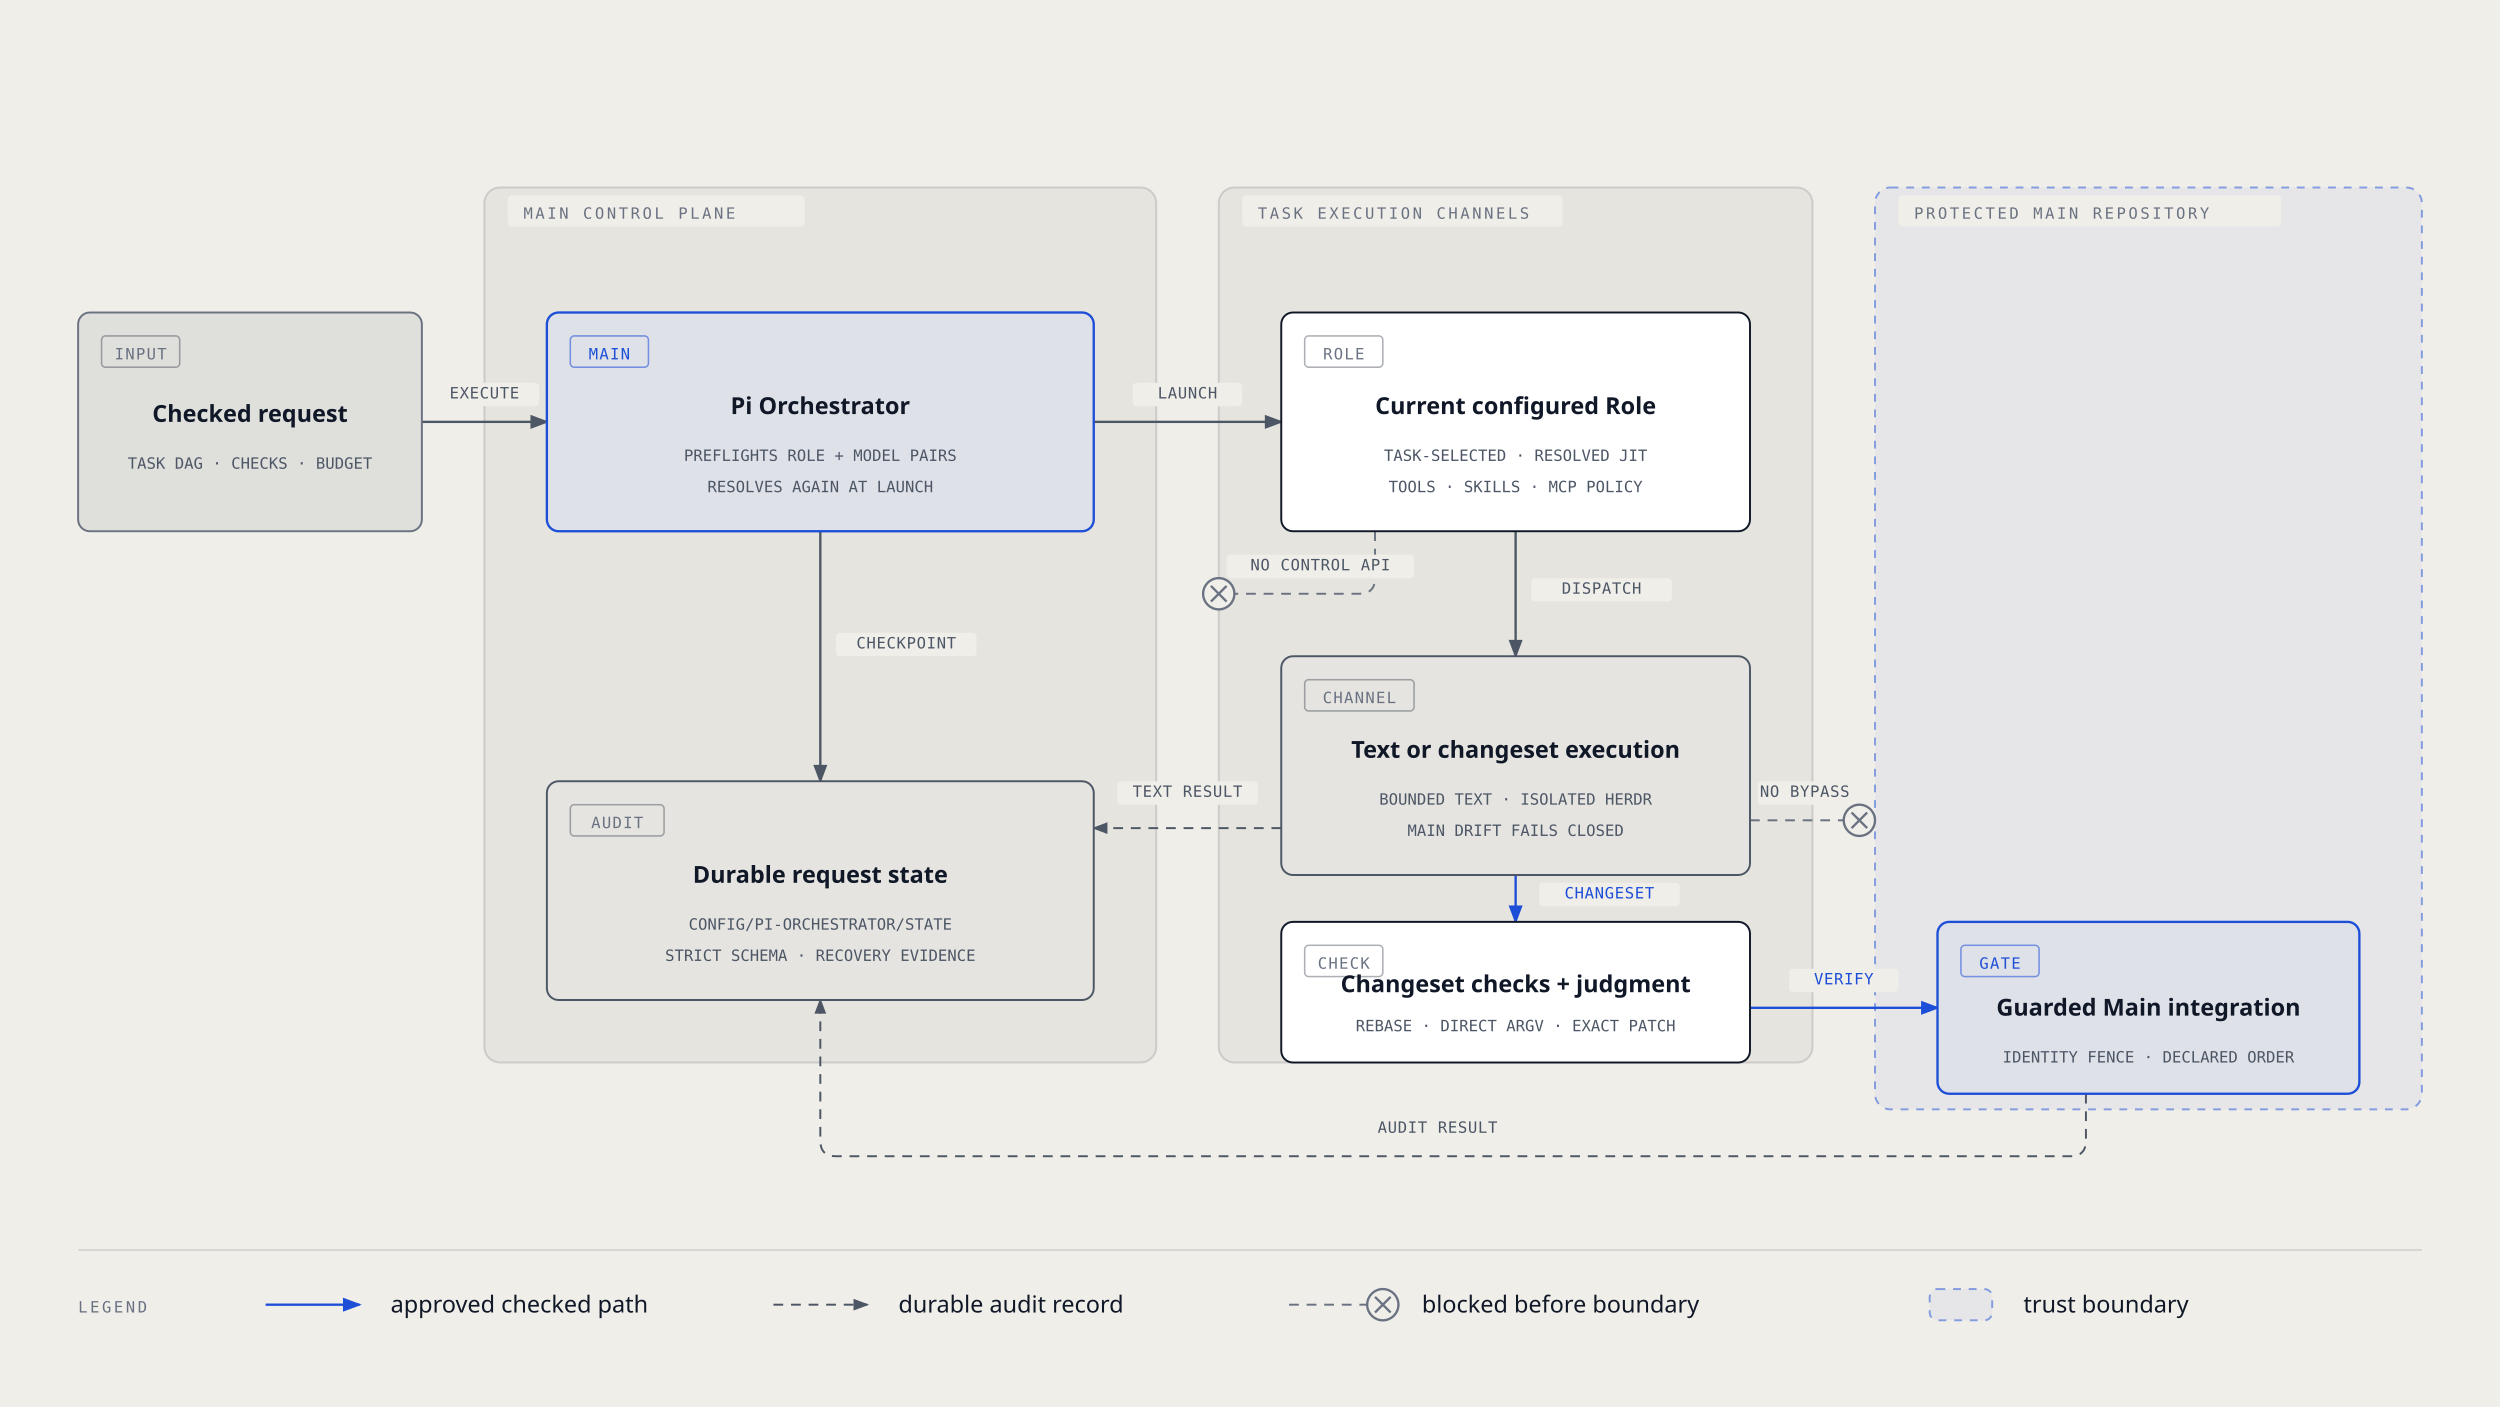
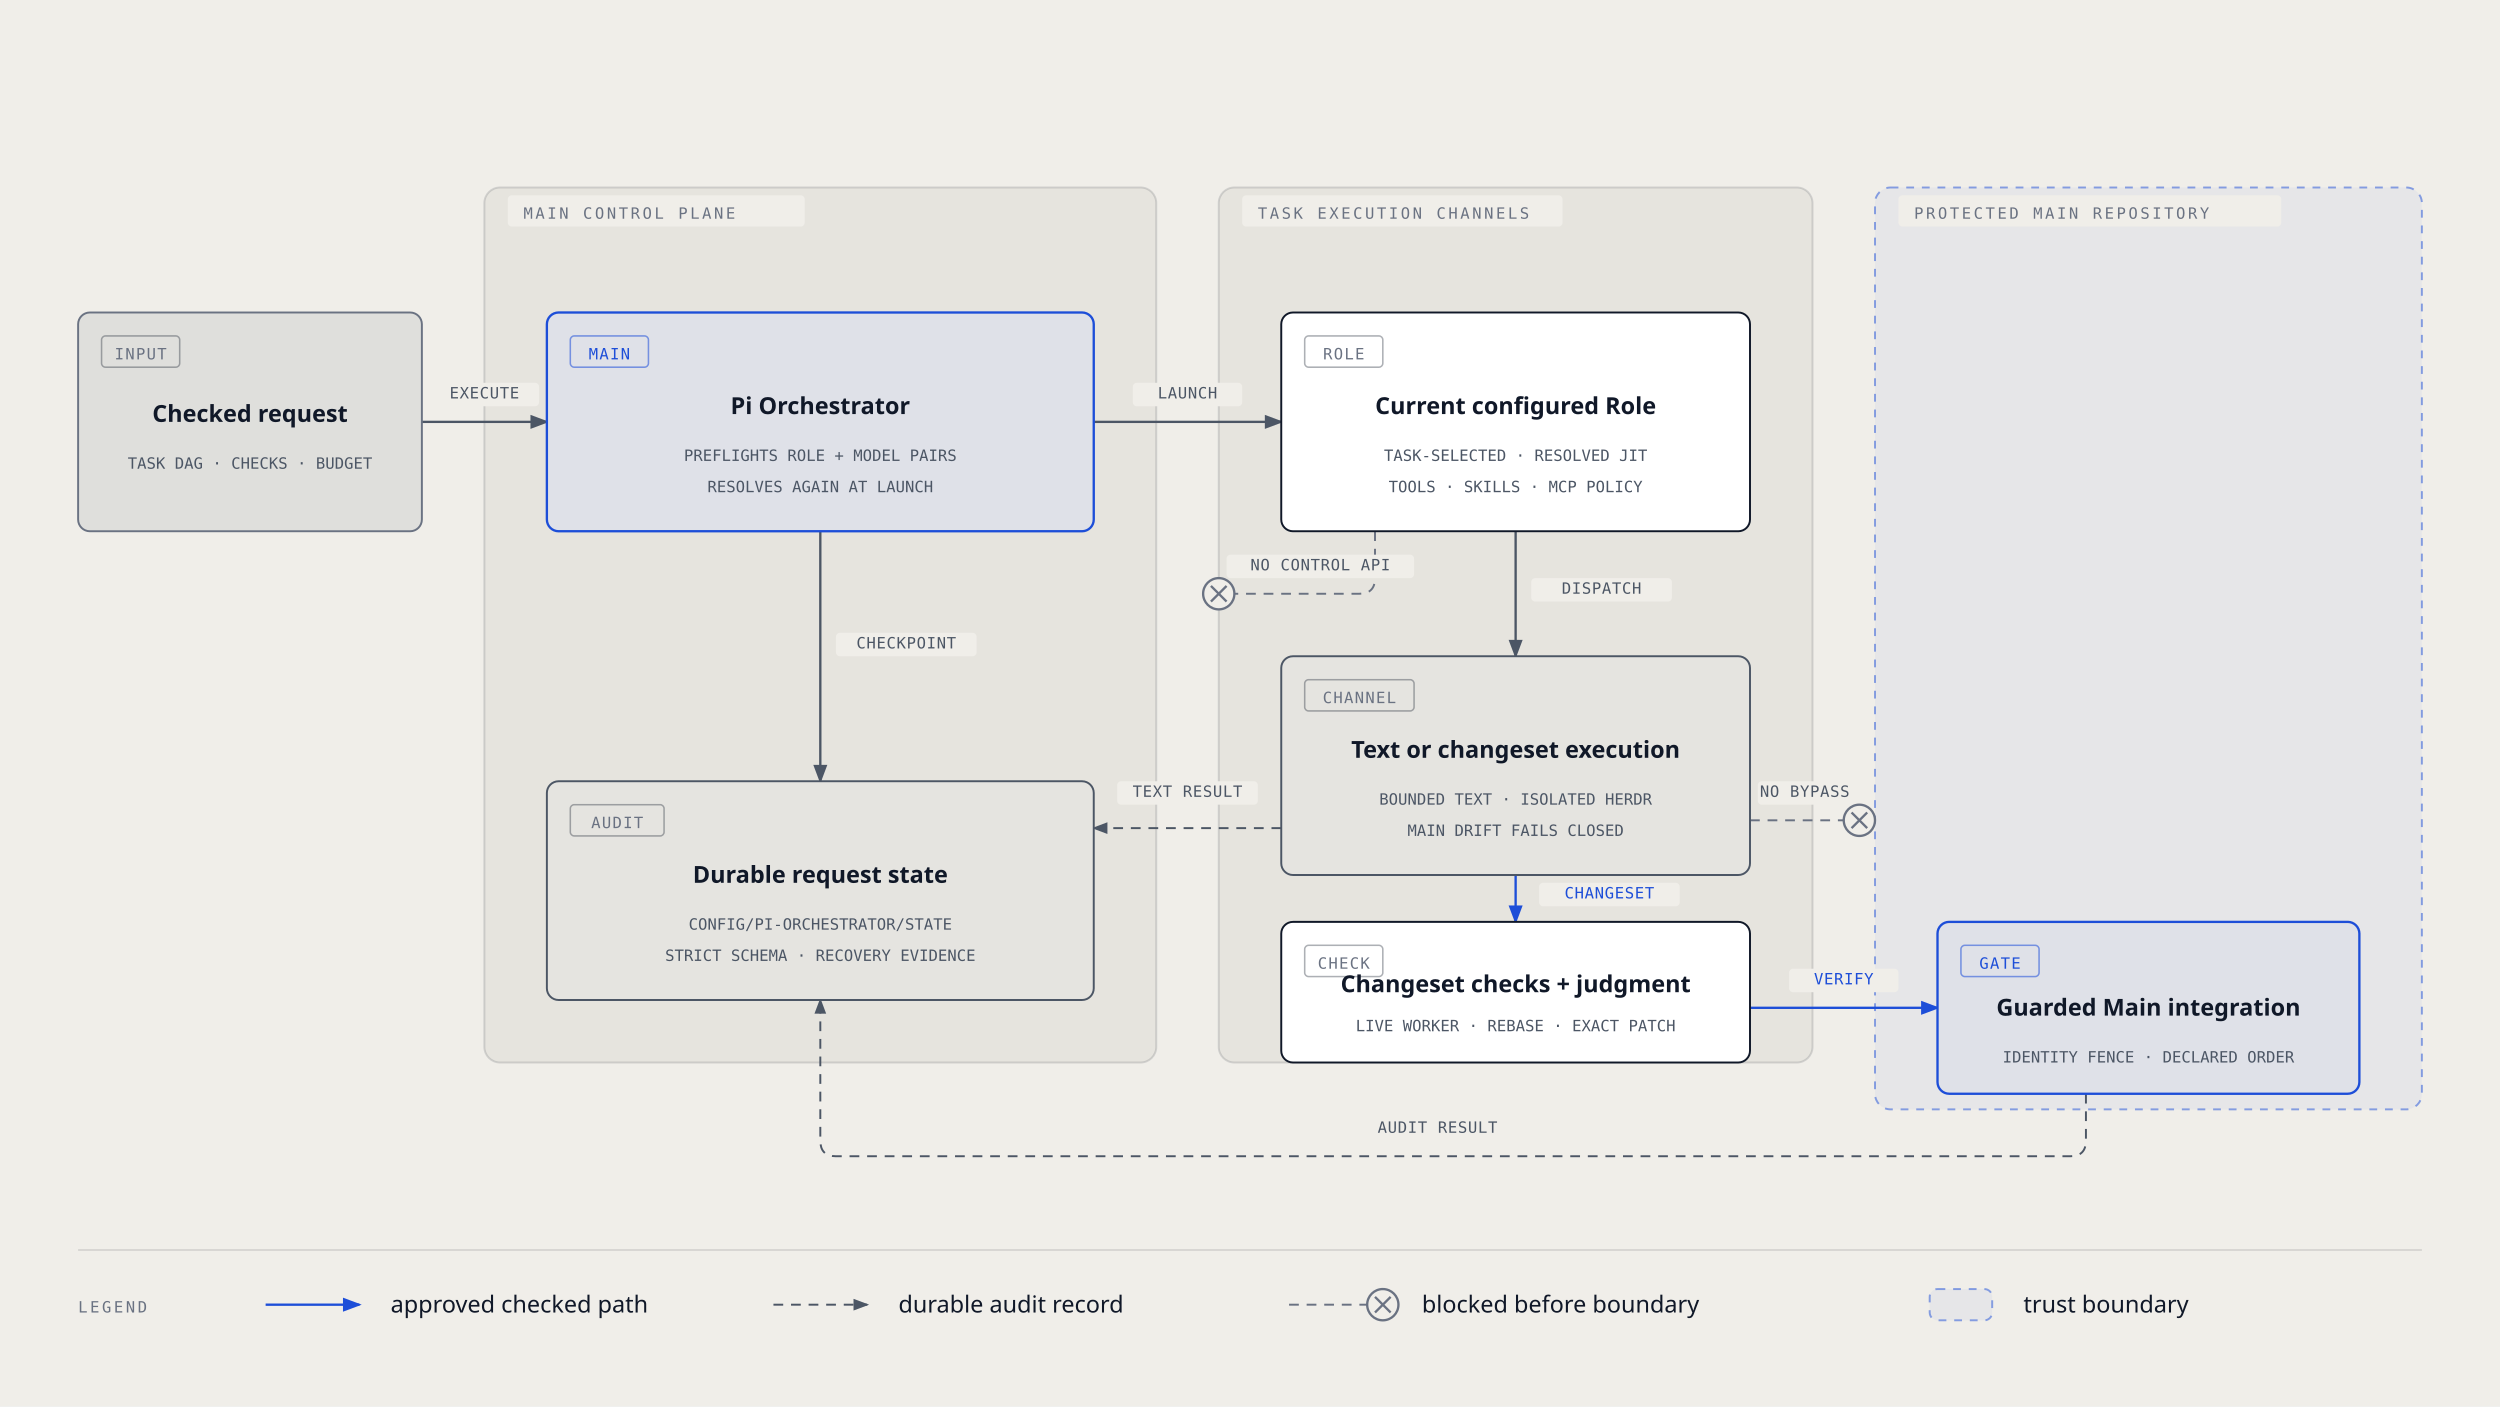
<svg xmlns="http://www.w3.org/2000/svg" width="1280" height="720" viewBox="0 0 1280 720" role="img" aria-labelledby="orchestration-architecture-title orchestration-architecture-desc">
  <defs>
    <style>
          .zone { fill: #e6e4de; stroke: #101828; stroke-opacity: .141; stroke-width: 1; }
          .zone-protected { fill: #1d4ed8; fill-opacity: .05; stroke: #1d4ed8; stroke-opacity: .50; stroke-width: 1; stroke-dasharray: 4 4; }
          .zone-label { fill: #6a7282; font: 500 8px 'Geist Mono', monospace; letter-spacing: .16em; }
          .node-mask { fill: #f0eee9; }
          .node { fill: #ffffff; stroke: #101828; stroke-width: 1; }
          .node-input { fill: #4c5665; fill-opacity: .10; stroke: #6a7282; stroke-width: 1; }
          .node-store { fill: #101828; fill-opacity: .05; stroke: #4c5665; stroke-width: 1; }
          .node-focal { fill: #1d4ed8; fill-opacity: .08; stroke: #1d4ed8; stroke-width: 1.2; }
          .tag { fill: none; stroke: #101828; stroke-opacity: .34; stroke-width: .8; }
          .tag-focal { fill: none; stroke: #1d4ed8; stroke-opacity: .55; stroke-width: .8; }
          .tag-text { fill: #6a7282; font: 500 8px 'Geist Mono', monospace; letter-spacing: .08em; text-anchor: middle; }
          .tag-text-focal { fill: #1d4ed8; font: 500 8px 'Geist Mono', monospace; letter-spacing: .08em; text-anchor: middle; }
          .name { fill: #101828; font: 600 12px 'Geist', sans-serif; text-anchor: middle; }
          .sub { fill: #4c5665; font: 400 8px 'Geist Mono', monospace; text-anchor: middle; }
          .edge { fill: none; stroke: #4c5665; stroke-width: 1.2; marker-end: url(#arrow); }
          .edge-approved { fill: none; stroke: #1d4ed8; stroke-width: 1.2; marker-end: url(#arrow-accent); }
          .edge-audit { fill: none; stroke: #4c5665; stroke-width: 1; stroke-dasharray: 5 4; marker-end: url(#arrow); }
          .edge-blocked { fill: none; stroke: #6a7282; stroke-width: 1; stroke-dasharray: 5 4; }
          .label-mask { fill: #f0eee9; }
          .label { fill: #4c5665; font: 500 8px 'Geist Mono', monospace; letter-spacing: .04em; text-anchor: middle; }
          .label-approved { fill: #1d4ed8; font: 500 8px 'Geist Mono', monospace; letter-spacing: .04em; text-anchor: middle; }
          .stop { fill: #f0eee9; stroke: #6a7282; stroke-width: 1.2; }
          .stop-mark { stroke: #6a7282; stroke-width: 1.2; }
          .legend { fill: #101828; font: 400 12px 'Geist', sans-serif; }
          .legend-label { fill: #6a7282; font: 500 8px 'Geist Mono', monospace; letter-spacing: .16em; }
        </style>
    <marker id="arrow" markerWidth="8" markerHeight="6" refX="7" refY="3" orient="auto">
      <polygon points="0 0,8 3,0 6" fill="#4c5665" />
    </marker>
    <marker id="arrow-accent" markerWidth="8" markerHeight="6" refX="7" refY="3" orient="auto">
      <polygon points="0 0,8 3,0 6" fill="#1d4ed8" />
    </marker>
    <marker id="arrow-link" markerWidth="8" markerHeight="6" refX="7" refY="3" orient="auto">
      <polygon points="0 0,8 3,0 6" fill="#1d4ed8" />
    </marker>
  </defs>
  <rect width="1280" height="720" fill="#f0eee9" />
  <rect class="zone" x="248" y="96" width="344" height="448" rx="8" />
  <rect class="label-mask" x="260" y="100" width="152" height="16" rx="2" />
  <text class="zone-label" x="268" y="112">MAIN CONTROL PLANE</text>
  <rect class="zone" x="624" y="96" width="304" height="448" rx="8" />
  <rect class="label-mask" x="636" y="100" width="164" height="16" rx="2" />
  <text class="zone-label" x="644" y="112">TASK EXECUTION CHANNELS</text>
  <rect class="zone-protected" x="960" y="96" width="280" height="472" rx="8" />
  <rect class="label-mask" x="972" y="100" width="196" height="16" rx="2" />
  <text class="zone-label" x="980" y="112">PROTECTED MAIN REPOSITORY</text>
  <line class="edge" x1="216" y1="216" x2="280" y2="216" />
  <line class="edge" x1="560" y1="216" x2="656" y2="216" />
  <line class="edge" x1="420" y1="272" x2="420" y2="400" />
  <line class="edge" x1="776" y1="272" x2="776" y2="336" />
  <line class="edge-approved" x1="776" y1="448" x2="776" y2="472" />
  <line class="edge-audit" x1="656" y1="424" x2="560" y2="424" />
  <line class="edge-approved" x1="896" y1="516" x2="992" y2="516" />
  <path class="edge-audit" d="M1068 560 V584 Q1068 592 1060 592 H428 Q420 592 420 584 V512" />
  <path class="edge-blocked" d="M704 272 V296 Q704 304 696 304 H624" />
  <circle class="stop" cx="624" cy="304" r="8" />
  <line class="stop-mark" x1="620" y1="300" x2="628" y2="308" />
  <line class="stop-mark" x1="628" y1="300" x2="620" y2="308" />
  <line class="edge-blocked" x1="896" y1="420" x2="952" y2="420" />
  <circle class="stop" cx="952" cy="420" r="8" />
  <line class="stop-mark" x1="948" y1="416" x2="956" y2="424" />
  <line class="stop-mark" x1="956" y1="416" x2="948" y2="424" />
  <rect class="label-mask" x="220" y="196" width="56" height="12" rx="2" />
  <text class="label" x="248" y="204">EXECUTE</text>
  <rect class="label-mask" x="580" y="196" width="56" height="12" rx="2" />
  <text class="label" x="608" y="204">LAUNCH</text>
  <rect class="label-mask" x="428" y="324" width="72" height="12" rx="2" />
  <text class="label" x="464" y="332">CHECKPOINT</text>
  <rect class="label-mask" x="784" y="296" width="72" height="12" rx="2" />
  <text class="label" x="820" y="304">DISPATCH</text>
  <rect class="label-mask" x="788" y="452" width="72" height="12" rx="2" />
  <text class="label-approved" x="824" y="460">CHANGESET</text>
  <rect class="label-mask" x="572" y="400" width="72" height="12" rx="2" />
  <text class="label" x="608" y="408">TEXT RESULT</text>
  <rect class="label-mask" x="916" y="496" width="56" height="12" rx="2" />
  <text class="label-approved" x="944" y="504">VERIFY</text>
  <rect class="label-mask" x="628" y="284" width="96" height="12" rx="2" />
  <text class="label" x="676" y="292">NO CONTROL API</text>
  <rect class="label-mask" x="900" y="400" width="48" height="12" rx="2" />
  <text class="label" x="924" y="408">NO BYPASS</text>
  <rect class="label-mask" x="696" y="572" width="80" height="12" rx="2" />
  <text class="label" x="736" y="580">AUDIT RESULT</text>
  <rect class="node-mask" x="40" y="160" width="176" height="112" rx="6" />
  <rect class="node-mask" x="280" y="160" width="280" height="112" rx="6" />
  <rect class="node-mask" x="280" y="400" width="280" height="112" rx="6" />
  <rect class="node-mask" x="656" y="160" width="240" height="112" rx="6" />
  <rect class="node-mask" x="656" y="336" width="240" height="112" rx="6" />
  <rect class="node-mask" x="656" y="472" width="240" height="72" rx="6" />
  <rect class="node-mask" x="992" y="472" width="216" height="88" rx="6" />
  <rect class="node-input" x="40" y="160" width="176" height="112" rx="6" />
  <rect class="tag" x="52" y="172" width="40" height="16" rx="2" />
  <text class="tag-text" x="72" y="184">INPUT</text>
  <text class="name" x="128" y="216">Checked request</text>
  <text class="sub" x="128" y="240">TASK DAG · CHECKS · BUDGET</text>
  <rect class="node-focal" x="280" y="160" width="280" height="112" rx="6" />
  <rect class="tag-focal" x="292" y="172" width="40" height="16" rx="2" />
  <text class="tag-text-focal" x="312" y="184">MAIN</text>
  <text class="name" x="420" y="212">Pi Orchestrator</text>
  <text class="sub" x="420" y="236">PREFLIGHTS ROLE + MODEL PAIRS</text>
  <text class="sub" x="420" y="252">RESOLVES AGAIN AT LAUNCH</text>
  <rect class="node-store" x="280" y="400" width="280" height="112" rx="6" />
  <rect class="tag" x="292" y="412" width="48" height="16" rx="2" />
  <text class="tag-text" x="316" y="424">AUDIT</text>
  <text class="name" x="420" y="452">Durable request state</text>
  <text class="sub" x="420" y="476">CONFIG/PI-ORCHESTRATOR/STATE</text>
  <text class="sub" x="420" y="492">STRICT SCHEMA · RECOVERY EVIDENCE</text>
  <rect class="node" x="656" y="160" width="240" height="112" rx="6" />
  <rect class="tag" x="668" y="172" width="40" height="16" rx="2" />
  <text class="tag-text" x="688" y="184">ROLE</text>
  <text class="name" x="776" y="212">Current configured Role</text>
  <text class="sub" x="776" y="236">TASK-SELECTED · RESOLVED JIT</text>
  <text class="sub" x="776" y="252">TOOLS · SKILLS · MCP POLICY</text>
  <rect class="node-store" x="656" y="336" width="240" height="112" rx="6" />
  <rect class="tag" x="668" y="348" width="56" height="16" rx="2" />
  <text class="tag-text" x="696" y="360">CHANNEL</text>
  <text class="name" x="776" y="388">Text or changeset execution</text>
  <text class="sub" x="776" y="412">BOUNDED TEXT · ISOLATED HERDR</text>
  <text class="sub" x="776" y="428">MAIN DRIFT FAILS CLOSED</text>
  <rect class="node" x="656" y="472" width="240" height="72" rx="6" />
  <rect class="tag" x="668" y="484" width="40" height="16" rx="2" />
  <text class="tag-text" x="688" y="496">CHECK</text>
  <text class="name" x="776" y="508">Changeset checks + judgment</text>
-   <text class="sub" x="776" y="528">REBASE · DIRECT ARGV · EXACT PATCH</text>
+   <text class="sub" x="776" y="528">LIVE WORKER · REBASE · EXACT PATCH</text>
  <rect class="node-focal" x="992" y="472" width="216" height="88" rx="6" />
  <rect class="tag-focal" x="1004" y="484" width="40" height="16" rx="2" />
  <text class="tag-text-focal" x="1024" y="496">GATE</text>
  <text class="name" x="1100" y="520">Guarded Main integration</text>
  <text class="sub" x="1100" y="544">IDENTITY FENCE · DECLARED ORDER</text>
  <line x1="40" y1="640" x2="1240" y2="640" stroke="#101828" stroke-opacity=".141" stroke-width=".8" />
  <text class="legend-label" x="40" y="672">LEGEND</text>
  <line class="edge-approved" x1="136" y1="668" x2="184" y2="668" />
  <text class="legend" x="200" y="672">approved checked path</text>
  <line class="edge-audit" x1="396" y1="668" x2="444" y2="668" />
  <text class="legend" x="460" y="672">durable audit record</text>
  <line class="edge-blocked" x1="660" y1="668" x2="700" y2="668" />
  <circle class="stop" cx="708" cy="668" r="8" />
  <line class="stop-mark" x1="704" y1="664" x2="712" y2="672" />
  <line class="stop-mark" x1="712" y1="664" x2="704" y2="672" />
  <text class="legend" x="728" y="672">blocked before boundary</text>
  <rect class="zone-protected" x="988" y="660" width="32" height="16" rx="4" />
  <text class="legend" x="1036" y="672">trust boundary</text>
</svg>
